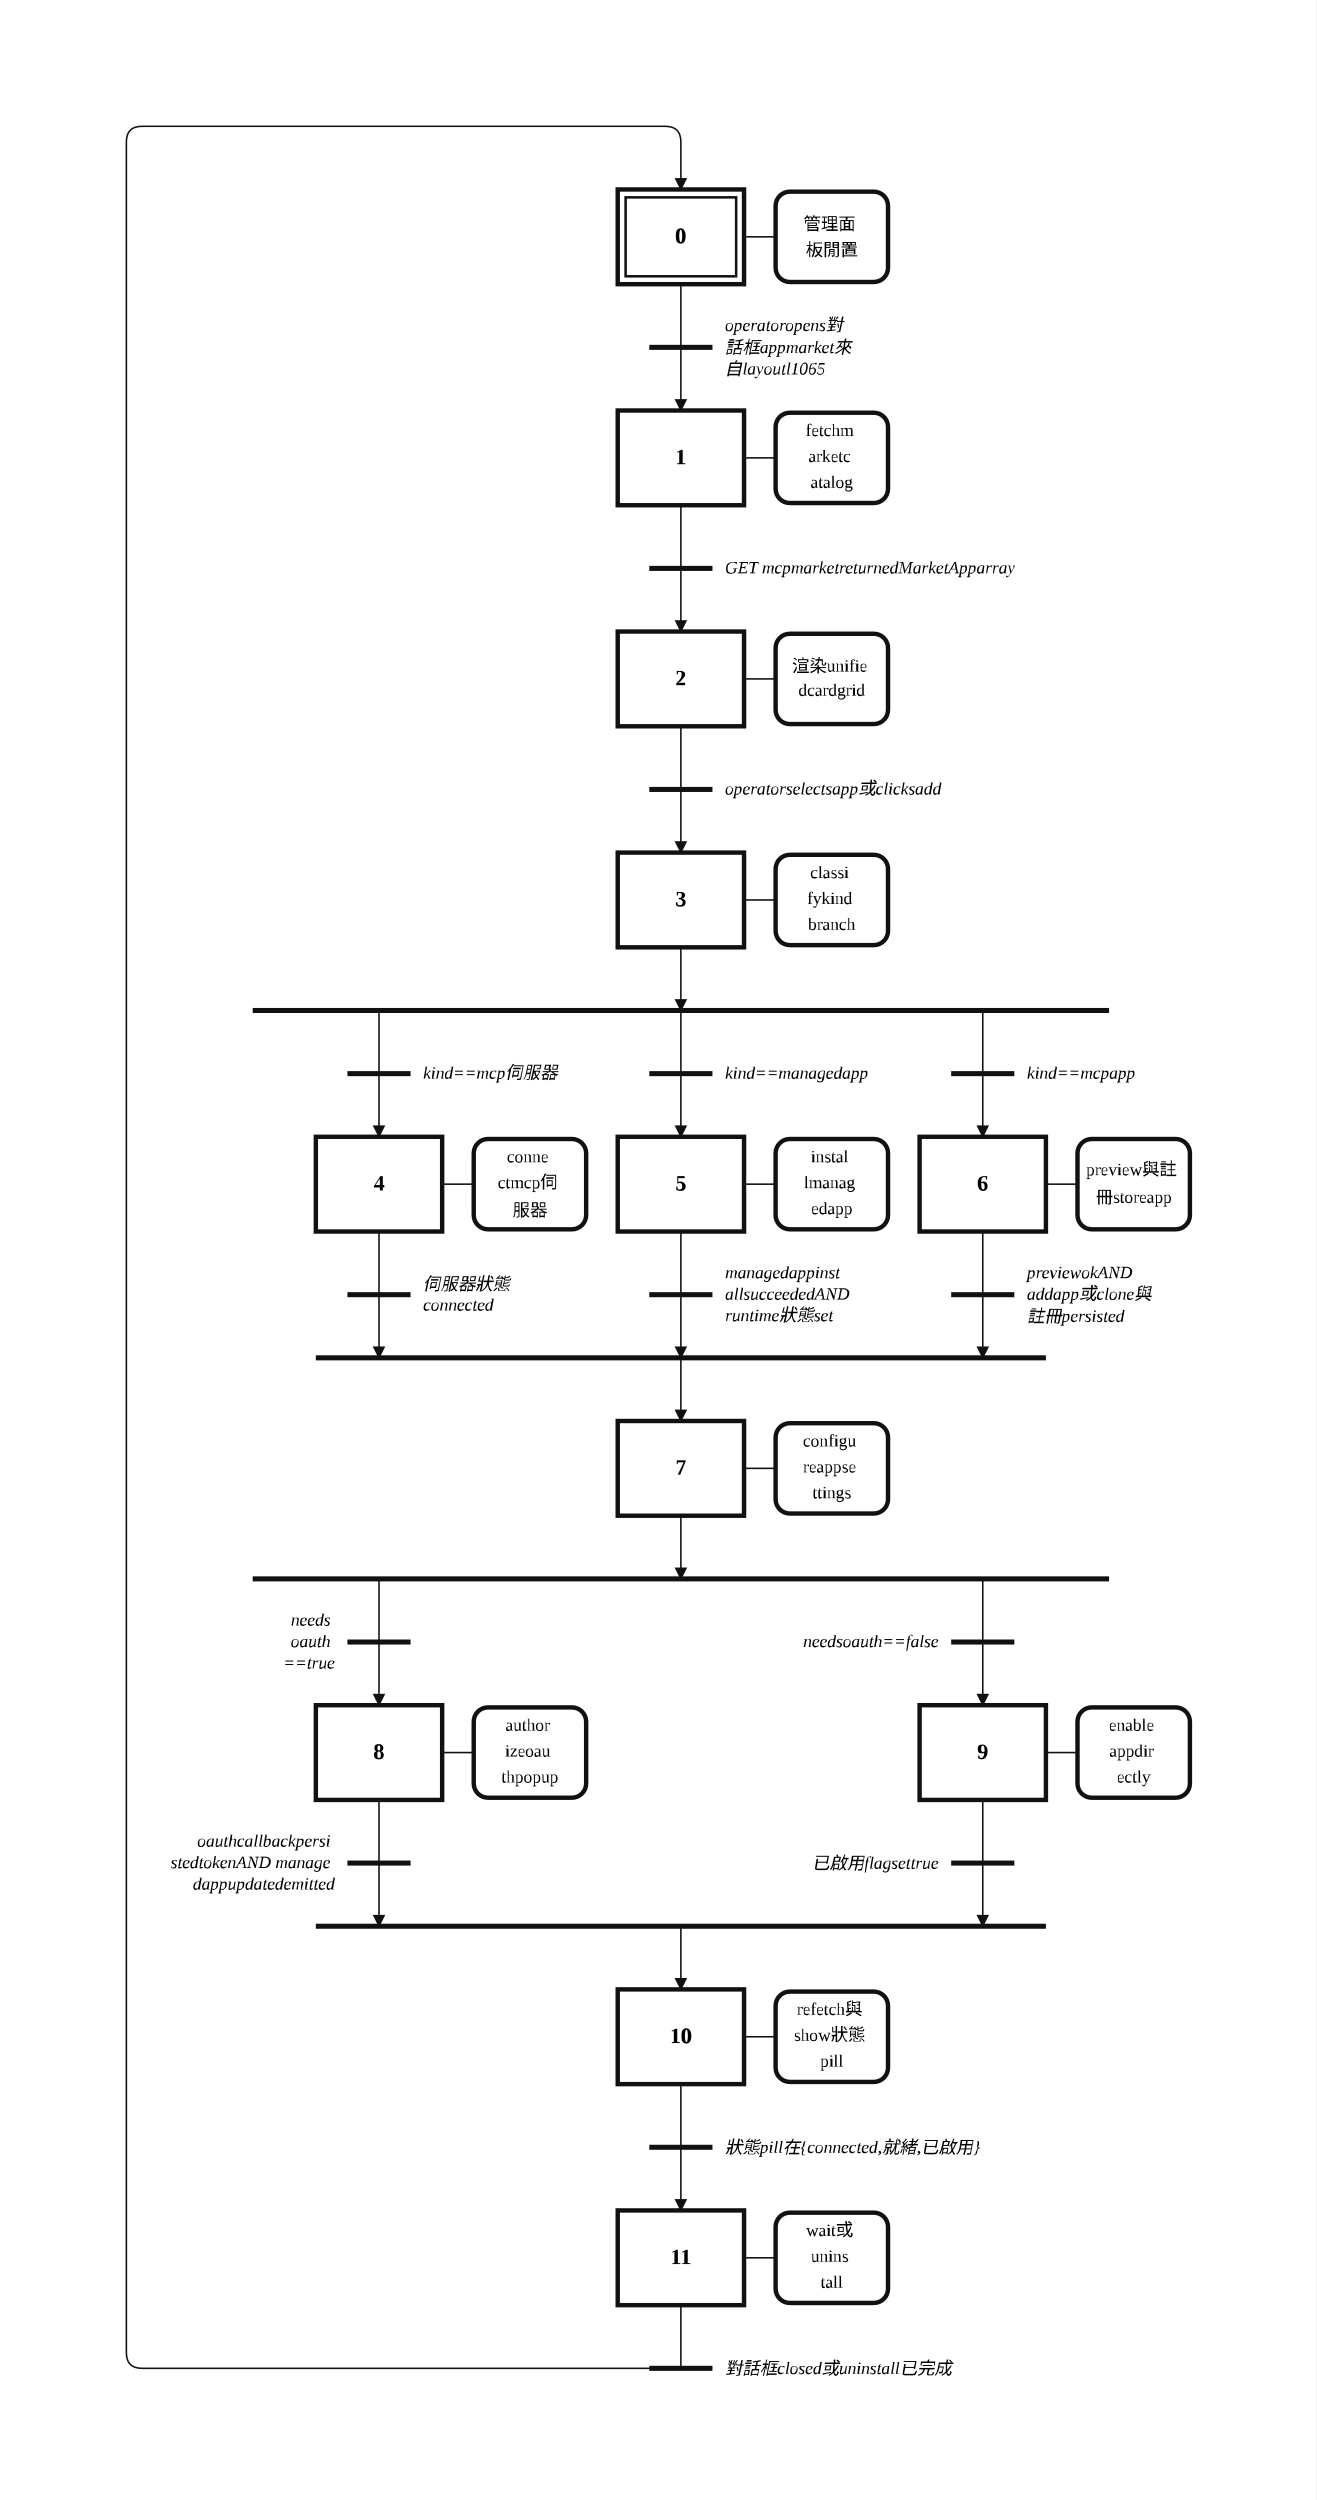
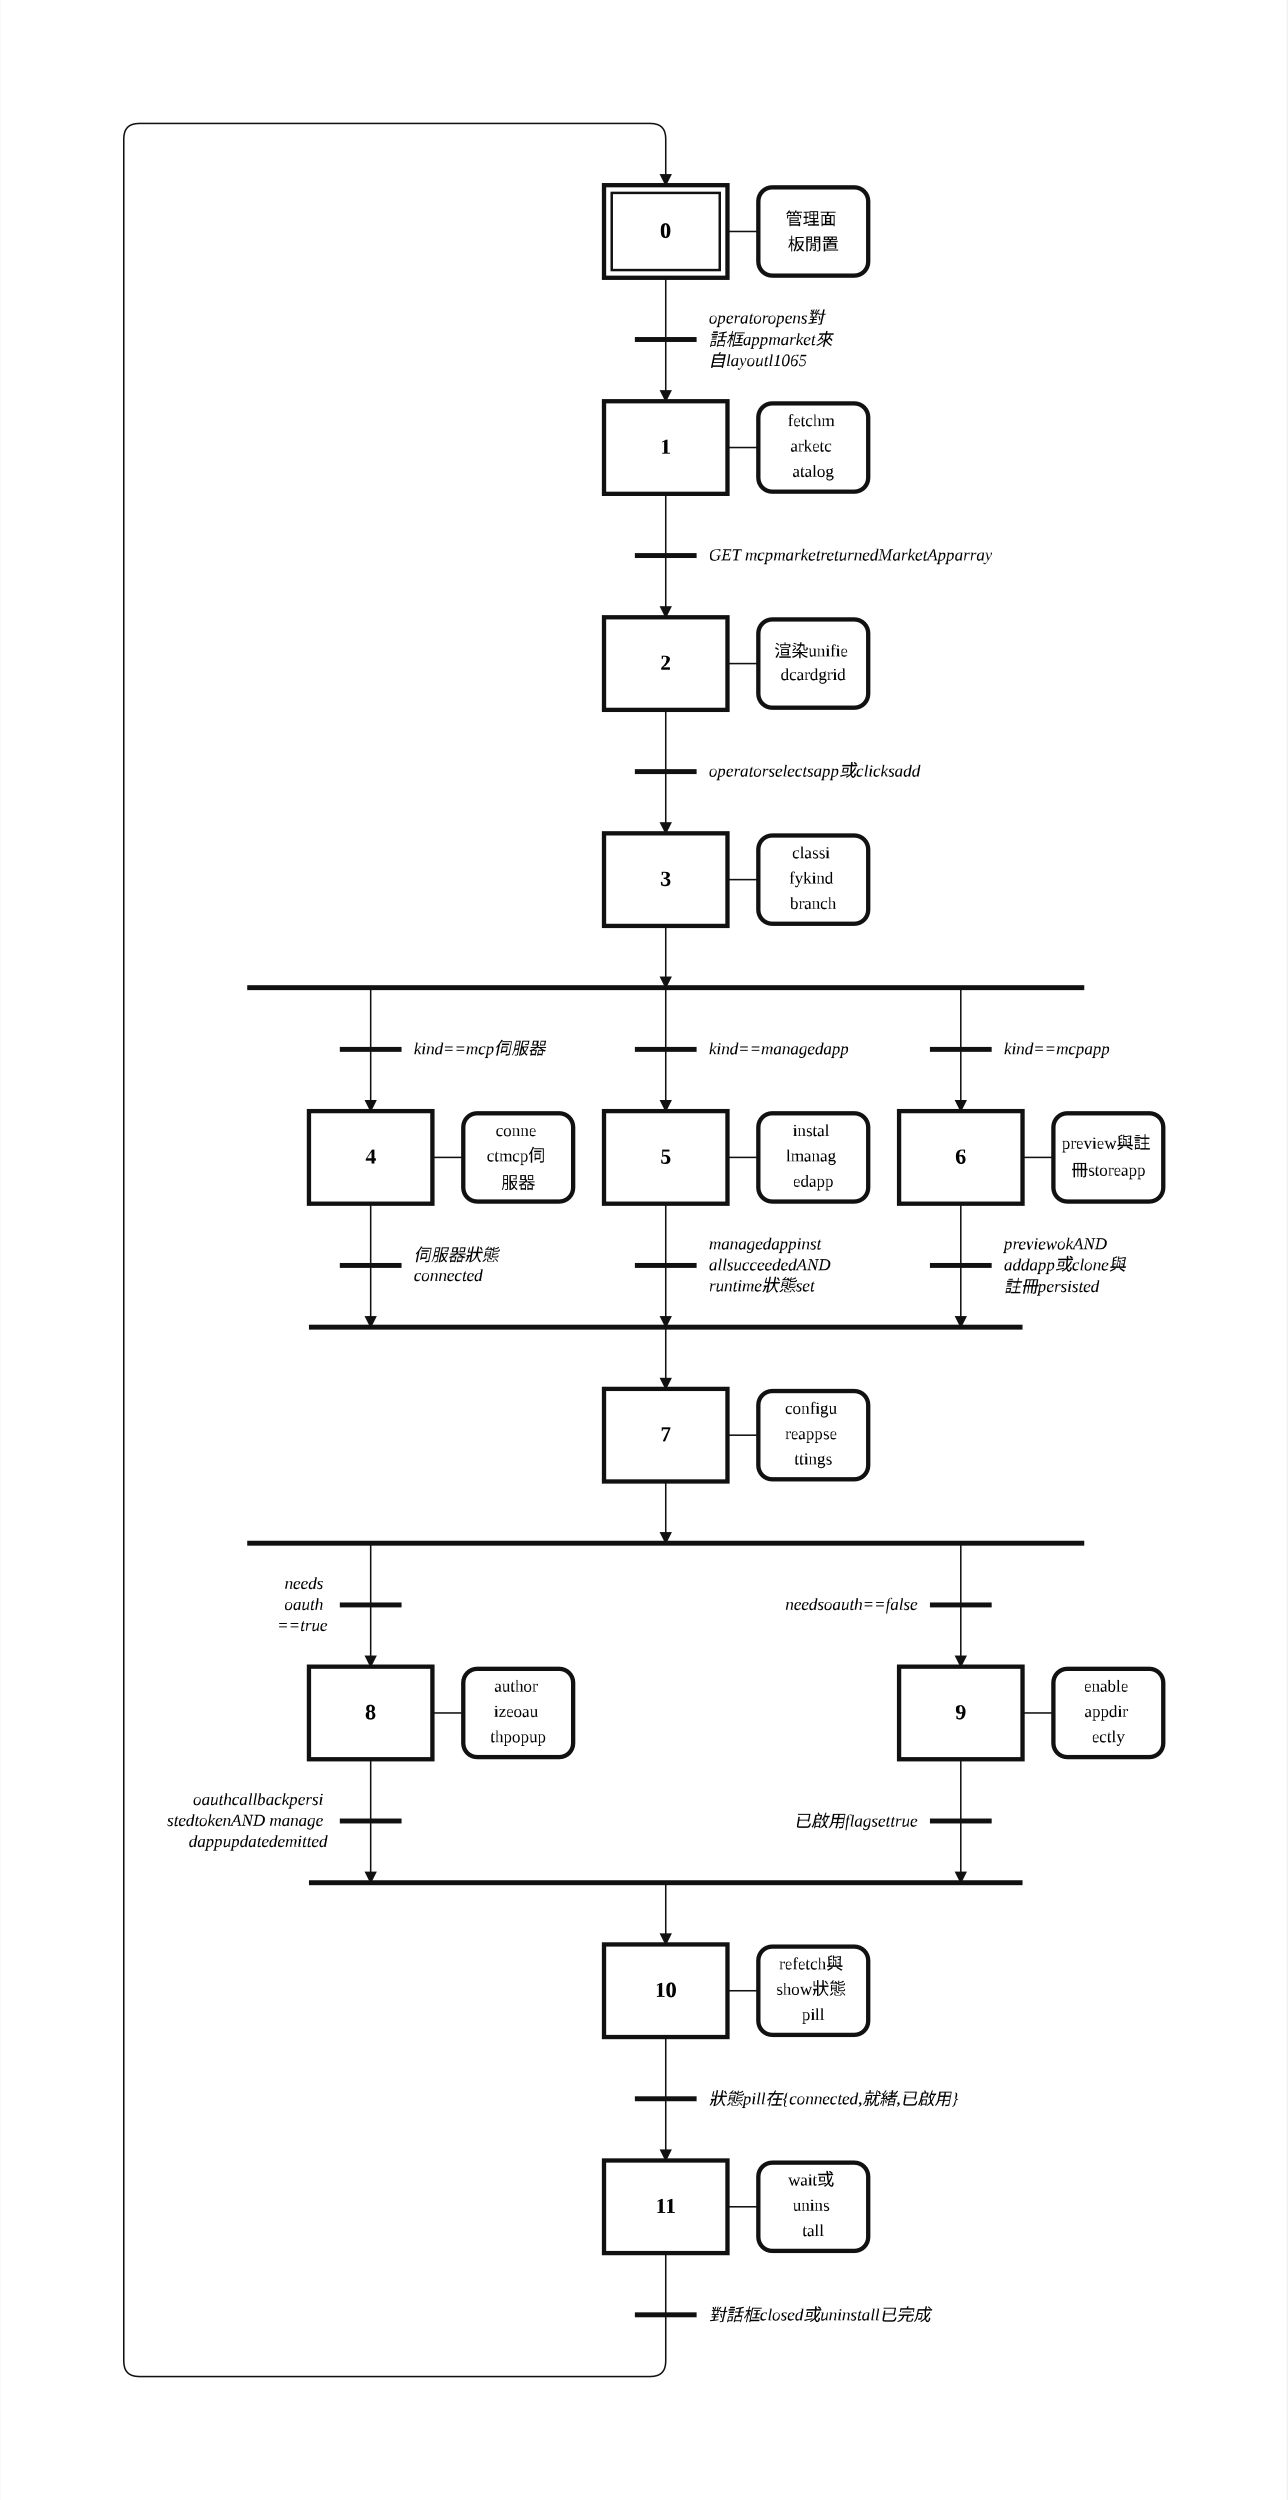
- <svg xmlns="http://www.w3.org/2000/svg" width="834" height="1584" viewBox="-2.00 -2.00 41.68 79.17" role="img">
+ <svg xmlns="http://www.w3.org/2000/svg" width="834" height="1620" viewBox="-2.00 -2.00 41.68 81.00" role="img">
  <style>
.step{fill:#fff;stroke:#111;stroke-width:.14}.step-inner{fill:none;stroke:#111;stroke-width:.08}
.action{fill:#fff;stroke:#111;stroke-width:.14}.gate{stroke:#111;stroke-width:.16}
.edge{fill:none;stroke:#111;stroke-width:.05;stroke-linecap:round;stroke-linejoin:round}.edge-arrow{marker-end:url(#arrow)}
.flyover-mask{stroke:#fff;stroke-width:.12;stroke-linecap:round}
.flyover{fill:none;stroke:#111;stroke-width:.05;stroke-linecap:round}
.junction{fill:#111;stroke:#111;stroke-width:0}.branch-junction{fill:#fff;stroke:#111;stroke-width:.08}
.assoc{stroke:#111;stroke-width:.05}.label{font:bold .7px 'Times New Roman', 'BiauKai', 'DFKai-SB', serif;text-anchor:middle;dominant-baseline:middle}
.action-label{font:.55px 'Times New Roman', 'BiauKai', 'DFKai-SB', serif;text-anchor:middle;dominant-baseline:middle}.gate-label{font:italic .55px 'Times New Roman', 'BiauKai', 'DFKai-SB', serif;text-anchor:start;dominant-baseline:middle}.gate-label-left{font:italic .55px 'Times New Roman', 'BiauKai', 'DFKai-SB', serif;text-anchor:end;dominant-baseline:middle}
</style>
  <defs>
    <marker id="arrow" markerWidth="0.4" markerHeight="0.4" refX="0.36" refY="0.2" orient="auto" markerUnits="userSpaceOnUse">
      <path d="M 0 0 L 0.4 0.2 L 0 0.4 z" fill="#111" />
    </marker>
  </defs>
-   <rect x="-2.00" y="-2.00" width="41.68" height="79.17" fill="white" />
+   <rect x="-2.00" y="-2.00" width="41.68" height="81.00" fill="white" />
  <path class="edge" d="M 19.56 7.00 L 19.56 9.00" />
  <path class="edge edge-arrow" d="M 19.56 9.00 L 19.56 11.00" />
  <path class="edge" d="M 19.56 14.00 L 19.56 16.00" />
  <path class="edge edge-arrow" d="M 19.56 16.00 L 19.56 18.00" />
  <path class="edge" d="M 19.56 21.00 L 19.56 23.00" />
  <path class="edge edge-arrow" d="M 19.56 23.00 L 19.56 25.00" />
  <path class="edge edge-arrow" d="M 19.56 28.00 L 19.56 30.00" />
  <path class="edge edge-arrow" d="M 10.00 30.00 L 10.00 34.00" />
  <path class="edge edge-arrow" d="M 19.56 30.00 L 19.56 34.00" />
  <path class="edge edge-arrow" d="M 29.12 30.00 L 29.12 34.00" />
  <path class="edge edge-arrow" d="M 10.00 37.00 L 10.00 41.00" />
  <path class="edge edge-arrow" d="M 19.56 41.00 L 19.56 43.00" />
  <path class="edge edge-arrow" d="M 19.56 37.00 L 19.56 41.00" />
  <path class="edge edge-arrow" d="M 29.12 37.00 L 29.12 41.00" />
  <path class="edge edge-arrow" d="M 19.56 46.00 L 19.56 48.00" />
  <path class="edge edge-arrow" d="M 10.00 48.00 L 10.00 52.00" />
  <path class="edge edge-arrow" d="M 29.12 48.00 L 29.12 52.00" />
  <path class="edge edge-arrow" d="M 10.00 55.00 L 10.00 59.00" />
  <path class="edge edge-arrow" d="M 19.56 59.00 L 19.56 61.00" />
  <path class="edge edge-arrow" d="M 29.12 55.00 L 29.12 59.00" />
  <path class="edge" d="M 19.56 64.00 L 19.56 66.00" />
  <path class="edge edge-arrow" d="M 19.56 66.00 L 19.56 68.00" />
  <path class="edge" d="M 19.56 71.00 L 19.56 73.00" />
-   <path class="edge edge-arrow" d="M 19.56 73.00 L 2.50 73.00 Q 2.00 73.00 2.00 72.50 L 2.00 2.50 Q 2.00 2.00 2.50 2.00 L 19.06 2.00 Q 19.56 2.00 19.56 2.50 L 19.56 4.00" />
+   <path class="edge edge-arrow" d="M 19.56 73.00 L 19.56 74.50 Q 19.56 75.00 19.06 75.00 L 2.50 75.00 Q 2.00 75.00 2.00 74.50 L 2.00 2.50 Q 2.00 2.00 2.50 2.00 L 19.06 2.00 Q 19.56 2.00 19.56 2.50 L 19.56 4.00" />
  <rect class="step" x="17.56" y="4.00" width="4.00" height="3.00" />
  <rect class="step-inner" x="17.81" y="4.25" width="3.50" height="2.50" />
  <text class="label" x="19.56" y="5.50">0</text>
  <rect class="step" x="17.56" y="11.00" width="4.00" height="3.00" />
  <text class="label" x="19.56" y="12.50">1</text>
  <rect class="step" x="17.56" y="18.00" width="4.00" height="3.00" />
  <text class="label" x="19.56" y="19.50">2</text>
  <rect class="step" x="17.56" y="25.00" width="4.00" height="3.00" />
  <text class="label" x="19.56" y="26.50">3</text>
  <rect class="step" x="8.00" y="34.00" width="4.00" height="3.00" />
  <text class="label" x="10.00" y="35.50">4</text>
  <rect class="step" x="17.56" y="34.00" width="4.00" height="3.00" />
  <text class="label" x="19.56" y="35.50">5</text>
  <rect class="step" x="27.12" y="34.00" width="4.00" height="3.00" />
  <text class="label" x="29.12" y="35.50">6</text>
  <rect class="step" x="17.56" y="43.00" width="4.00" height="3.00" />
  <text class="label" x="19.56" y="44.50">7</text>
  <rect class="step" x="8.00" y="52.00" width="4.00" height="3.00" />
  <text class="label" x="10.00" y="53.50">8</text>
  <rect class="step" x="27.12" y="52.00" width="4.00" height="3.00" />
  <text class="label" x="29.12" y="53.50">9</text>
  <rect class="step" x="17.56" y="61.00" width="4.00" height="3.00" />
  <text class="label" x="19.56" y="62.50">10</text>
  <rect class="step" x="17.56" y="68.00" width="4.00" height="3.00" />
  <text class="label" x="19.56" y="69.50">11</text>
  <line class="assoc" x1="21.56" y1="5.50" x2="22.56" y2="5.50" />
  <rect class="action" x="22.56" y="4.07" width="3.56" height="2.86" rx="0.45" ry="0.45" />
  <text class="action-label" x="24.34" y="5.09">
    <tspan x="24.34" dy="0">管理面</tspan>
    <tspan x="24.34" dy="0.82">板閒置</tspan>
  </text>
  <line class="assoc" x1="21.56" y1="12.50" x2="22.56" y2="12.50" />
  <rect class="action" x="22.56" y="11.07" width="3.56" height="2.86" rx="0.45" ry="0.45" />
  <text class="action-label" x="24.34" y="11.68">
    <tspan x="24.34" dy="0">fetchm</tspan>
    <tspan x="24.34" dy="0.82">arketc</tspan>
    <tspan x="24.34" dy="0.82">atalog</tspan>
  </text>
  <line class="assoc" x1="21.56" y1="19.50" x2="22.56" y2="19.50" />
  <rect class="action" x="22.56" y="18.07" width="3.56" height="2.86" rx="0.45" ry="0.45" />
  <text class="action-label" x="24.34" y="19.09">
    <tspan x="24.34" dy="0">渲染unifie</tspan>
    <tspan x="24.34" dy="0.82">dcardgrid</tspan>
  </text>
  <line class="assoc" x1="21.56" y1="26.50" x2="22.56" y2="26.50" />
  <rect class="action" x="22.56" y="25.07" width="3.56" height="2.86" rx="0.45" ry="0.45" />
  <text class="action-label" x="24.34" y="25.68">
    <tspan x="24.34" dy="0">classi</tspan>
    <tspan x="24.34" dy="0.82">fykind</tspan>
    <tspan x="24.34" dy="0.82">branch</tspan>
  </text>
  <line class="assoc" x1="12.00" y1="35.50" x2="13.00" y2="35.50" />
  <rect class="action" x="13.00" y="34.07" width="3.56" height="2.86" rx="0.45" ry="0.45" />
  <text class="action-label" x="14.78" y="34.68">
    <tspan x="14.78" dy="0">conne</tspan>
    <tspan x="14.78" dy="0.82">ctmcp伺</tspan>
    <tspan x="14.78" dy="0.82">服器</tspan>
  </text>
  <line class="assoc" x1="21.56" y1="35.50" x2="22.56" y2="35.50" />
  <rect class="action" x="22.56" y="34.07" width="3.56" height="2.86" rx="0.45" ry="0.45" />
  <text class="action-label" x="24.34" y="34.68">
    <tspan x="24.34" dy="0">instal</tspan>
    <tspan x="24.34" dy="0.82">lmanag</tspan>
    <tspan x="24.34" dy="0.82">edapp</tspan>
  </text>
  <line class="assoc" x1="31.12" y1="35.50" x2="32.12" y2="35.50" />
  <rect class="action" x="32.12" y="34.07" width="3.56" height="2.86" rx="0.45" ry="0.45" />
  <text class="action-label" x="33.90" y="35.09">
    <tspan x="33.90" dy="0">preview與註</tspan>
    <tspan x="33.90" dy="0.82">冊storeapp</tspan>
  </text>
  <line class="assoc" x1="21.56" y1="44.50" x2="22.56" y2="44.50" />
  <rect class="action" x="22.56" y="43.07" width="3.56" height="2.86" rx="0.45" ry="0.45" />
  <text class="action-label" x="24.34" y="43.68">
    <tspan x="24.34" dy="0">configu</tspan>
    <tspan x="24.34" dy="0.82">reappse</tspan>
    <tspan x="24.34" dy="0.82">ttings</tspan>
  </text>
  <line class="assoc" x1="12.00" y1="53.50" x2="13.00" y2="53.50" />
  <rect class="action" x="13.00" y="52.07" width="3.56" height="2.86" rx="0.45" ry="0.45" />
  <text class="action-label" x="14.78" y="52.68">
    <tspan x="14.78" dy="0">author</tspan>
    <tspan x="14.78" dy="0.82">izeoau</tspan>
    <tspan x="14.78" dy="0.82">thpopup</tspan>
  </text>
  <line class="assoc" x1="31.12" y1="53.50" x2="32.12" y2="53.50" />
  <rect class="action" x="32.12" y="52.07" width="3.56" height="2.86" rx="0.45" ry="0.45" />
  <text class="action-label" x="33.90" y="52.68">
    <tspan x="33.90" dy="0">enable</tspan>
    <tspan x="33.90" dy="0.82">appdir</tspan>
    <tspan x="33.90" dy="0.82">ectly</tspan>
  </text>
  <line class="assoc" x1="21.56" y1="62.50" x2="22.56" y2="62.50" />
  <rect class="action" x="22.56" y="61.07" width="3.56" height="2.86" rx="0.45" ry="0.45" />
  <text class="action-label" x="24.34" y="61.68">
    <tspan x="24.34" dy="0">refetch與</tspan>
    <tspan x="24.34" dy="0.82">show狀態</tspan>
    <tspan x="24.34" dy="0.82">pill</tspan>
  </text>
  <line class="assoc" x1="21.56" y1="69.50" x2="22.56" y2="69.50" />
  <rect class="action" x="22.56" y="68.07" width="3.56" height="2.86" rx="0.45" ry="0.45" />
  <text class="action-label" x="24.34" y="68.68">
    <tspan x="24.34" dy="0">wait或</tspan>
    <tspan x="24.34" dy="0.82">unins</tspan>
    <tspan x="24.34" dy="0.82">tall</tspan>
  </text>
  <line class="gate" x1="18.56" y1="9.00" x2="20.56" y2="9.00" />
  <text class="gate-label" x="20.96" y="8.32">
    <tspan x="20.96" dy="0">operatoropens對</tspan>
    <tspan x="20.96" dy="0.68">話框appmarket來</tspan>
    <tspan x="20.96" dy="0.68">自layoutl1065</tspan>
  </text>
  <line class="gate" x1="18.56" y1="16.00" x2="20.56" y2="16.00" />
  <text class="gate-label" x="20.96" y="16.00">
    <tspan x="20.96" dy="0">GET mcpmarketreturnedMarketApparray</tspan>
  </text>
  <line class="gate" x1="18.56" y1="23.00" x2="20.56" y2="23.00" />
  <text class="gate-label" x="20.96" y="23.00">
    <tspan x="20.96" dy="0">operatorselectsapp或clicksadd</tspan>
  </text>
  <line class="gate" x1="6.00" y1="30.00" x2="33.12" y2="30.00" />
  <line class="gate" x1="8.00" y1="41.00" x2="31.12" y2="41.00" />
  <line class="gate" x1="6.00" y1="48.00" x2="33.12" y2="48.00" />
  <line class="gate" x1="8.00" y1="59.00" x2="31.12" y2="59.00" />
  <line class="gate" x1="18.56" y1="66.00" x2="20.56" y2="66.00" />
  <text class="gate-label" x="20.96" y="66.00">
    <tspan x="20.96" dy="0">狀態pill在{connected,就緒,已啟用}</tspan>
  </text>
  <line class="gate" x1="18.56" y1="73.00" x2="20.56" y2="73.00" />
  <text class="gate-label" x="20.96" y="73.00">
    <tspan x="20.96" dy="0">對話框closed或uninstall已完成</tspan>
  </text>
  <line class="gate" x1="9.00" y1="32.00" x2="11.00" y2="32.00" />
  <text class="gate-label" x="11.40" y="32.00">
    <tspan x="11.40" dy="0">kind==mcp伺服器</tspan>
  </text>
  <line class="gate" x1="18.56" y1="32.00" x2="20.56" y2="32.00" />
  <text class="gate-label" x="20.96" y="32.00">
    <tspan x="20.96" dy="0">kind==managedapp</tspan>
  </text>
  <line class="gate" x1="28.12" y1="32.00" x2="30.12" y2="32.00" />
  <text class="gate-label" x="30.52" y="32.00">
    <tspan x="30.52" dy="0">kind==mcpapp</tspan>
  </text>
  <line class="gate" x1="9.00" y1="39.00" x2="11.00" y2="39.00" />
  <text class="gate-label" x="11.40" y="38.66">
    <tspan x="11.40" dy="0">伺服器狀態</tspan>
    <tspan x="11.40" dy="0.68">connected</tspan>
  </text>
  <line class="gate" x1="18.56" y1="39.00" x2="20.56" y2="39.00" />
  <text class="gate-label" x="20.96" y="38.32">
    <tspan x="20.96" dy="0">managedappinst</tspan>
    <tspan x="20.96" dy="0.68">allsucceededAND</tspan>
    <tspan x="20.96" dy="0.68">runtime狀態set</tspan>
  </text>
  <line class="gate" x1="28.12" y1="39.00" x2="30.12" y2="39.00" />
  <text class="gate-label" x="30.52" y="38.32">
    <tspan x="30.52" dy="0">previewokAND</tspan>
    <tspan x="30.52" dy="0.68">addapp或clone與</tspan>
    <tspan x="30.52" dy="0.68">註冊persisted</tspan>
  </text>
  <line class="gate" x1="9.00" y1="50.00" x2="11.00" y2="50.00" />
  <text class="gate-label-left" x="8.60" y="49.32">
    <tspan x="8.60" dy="0">needs</tspan>
    <tspan x="8.60" dy="0.68">oauth</tspan>
    <tspan x="8.60" dy="0.68">==true</tspan>
  </text>
  <line class="gate" x1="28.12" y1="50.00" x2="30.12" y2="50.00" />
  <text class="gate-label-left" x="27.72" y="50.00">
    <tspan x="27.72" dy="0">needsoauth==false</tspan>
  </text>
  <line class="gate" x1="9.00" y1="57.00" x2="11.00" y2="57.00" />
  <text class="gate-label-left" x="8.60" y="56.32">
    <tspan x="8.60" dy="0">oauthcallbackpersi</tspan>
    <tspan x="8.60" dy="0.68">stedtokenAND manage</tspan>
    <tspan x="8.60" dy="0.68">dappupdatedemitted</tspan>
  </text>
  <line class="gate" x1="28.12" y1="57.00" x2="30.12" y2="57.00" />
  <text class="gate-label-left" x="27.72" y="57.00">
    <tspan x="27.72" dy="0">已啟用flagsettrue</tspan>
  </text>
</svg>
